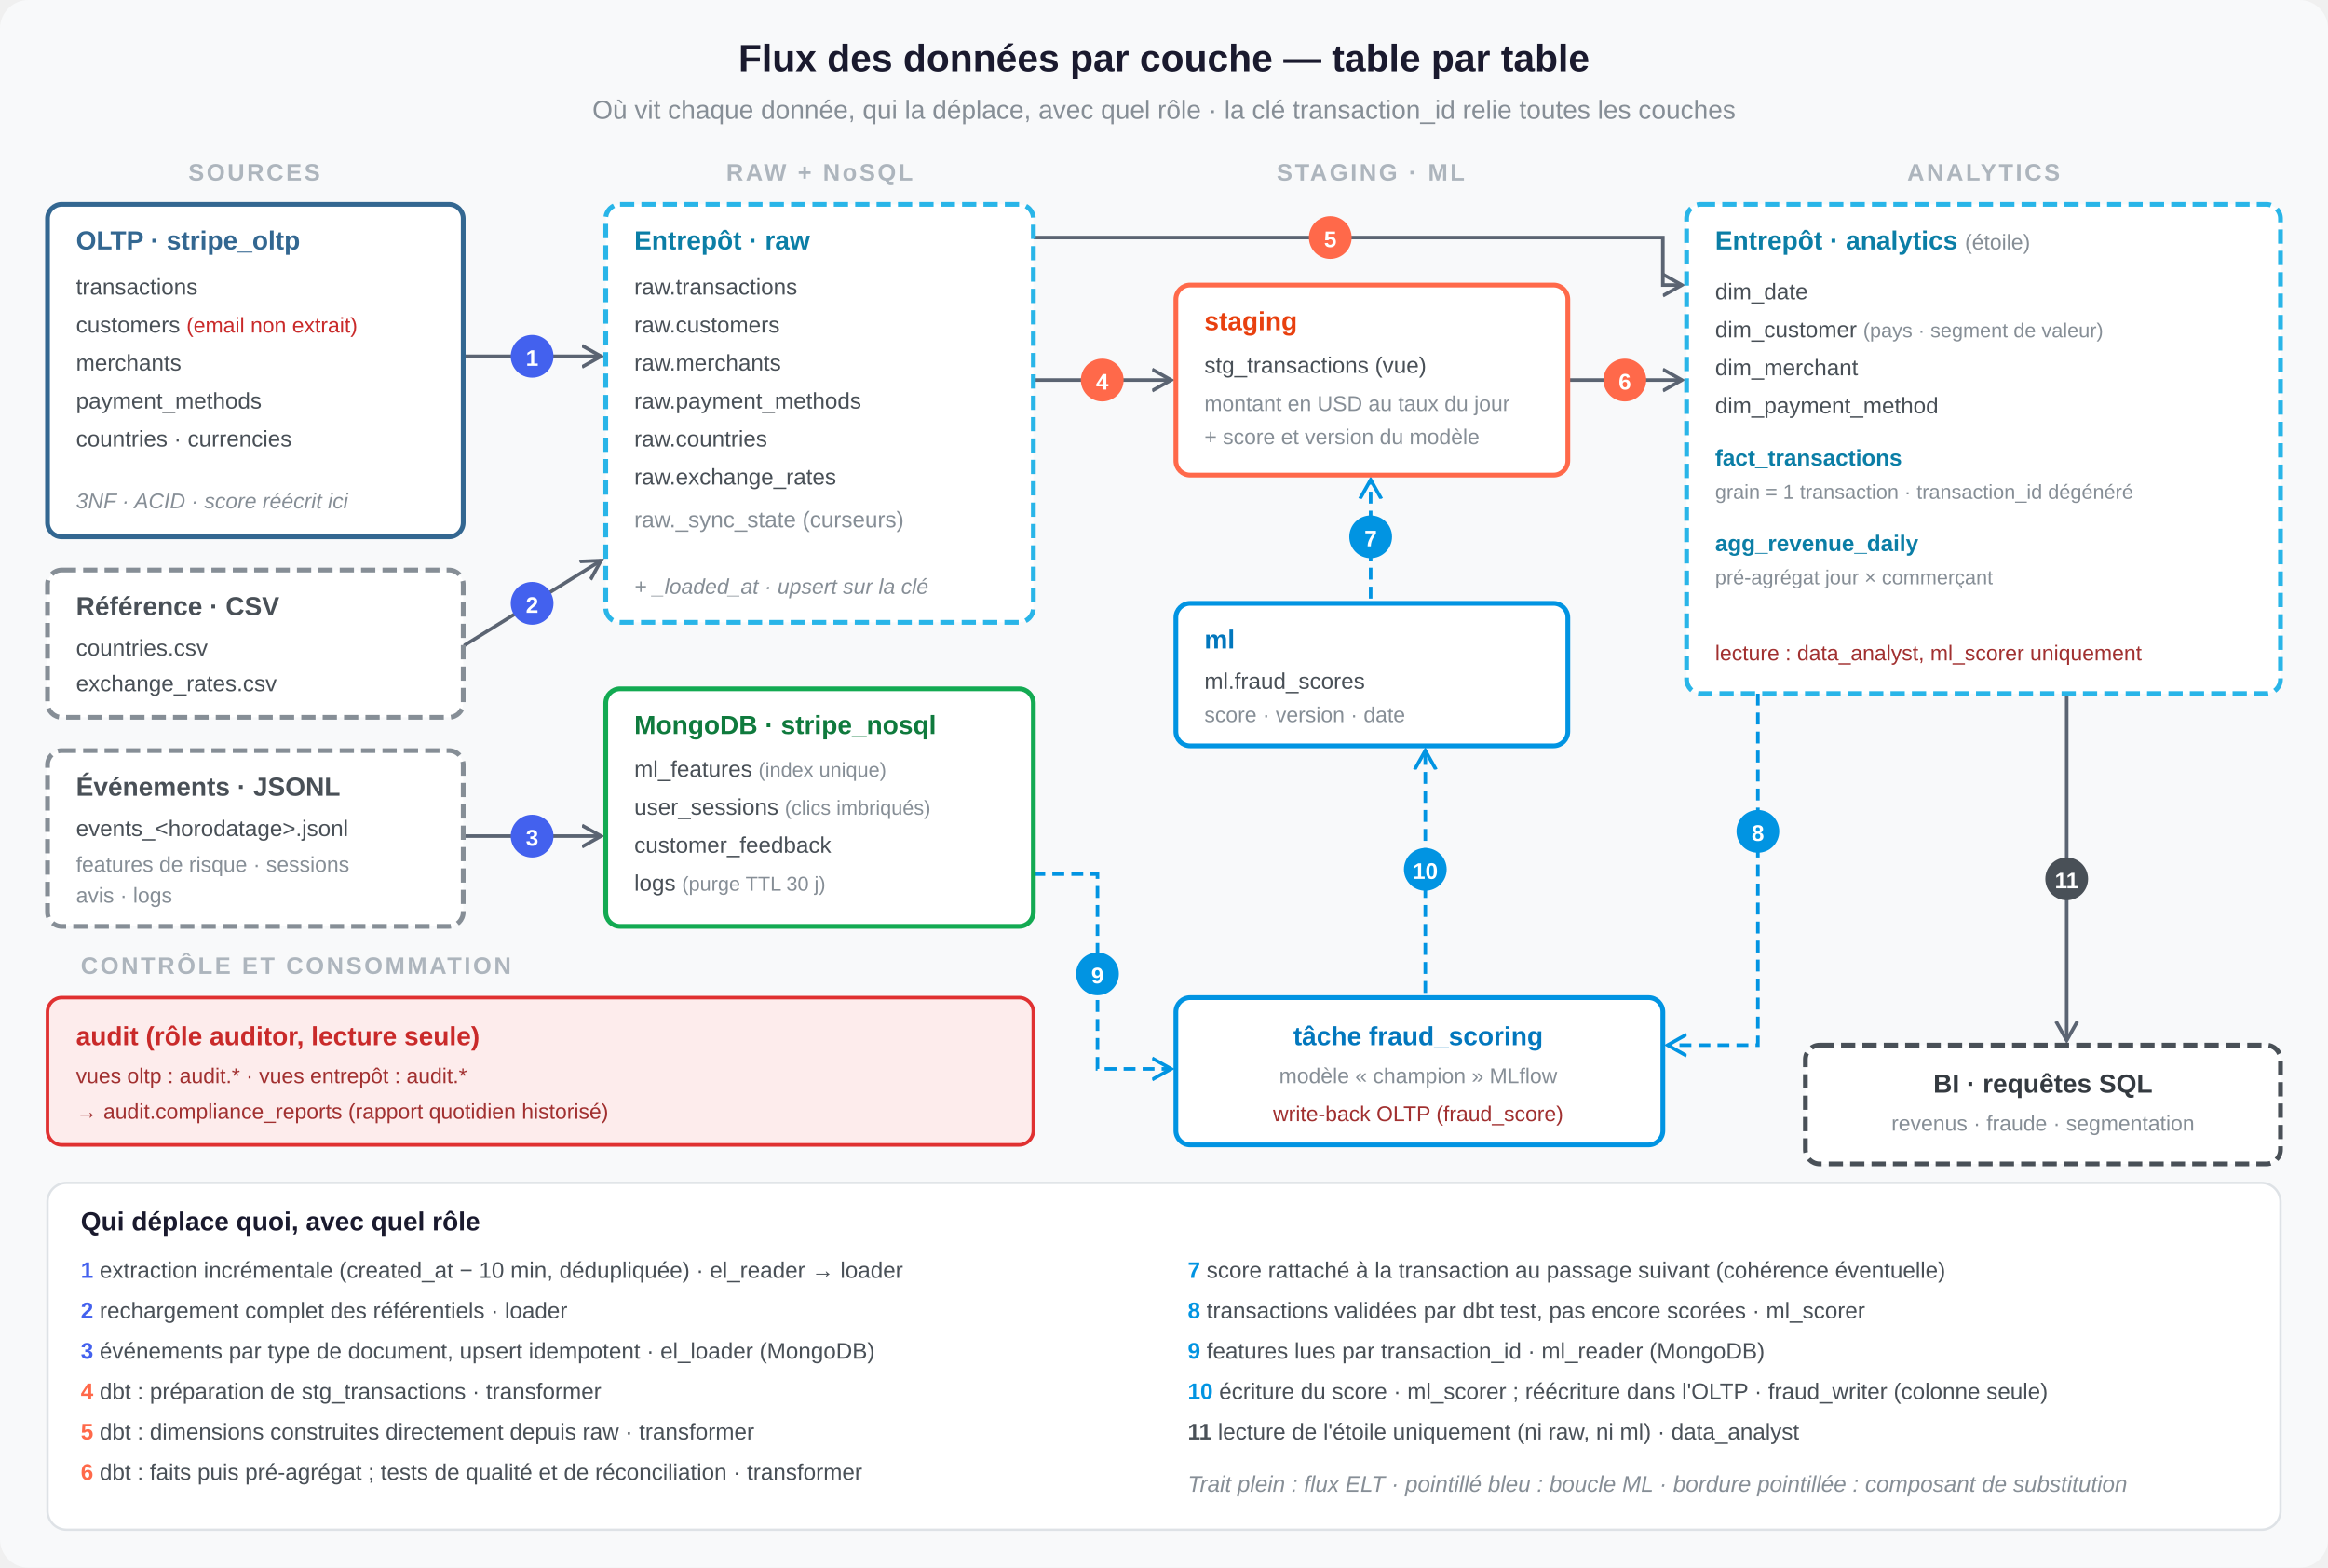
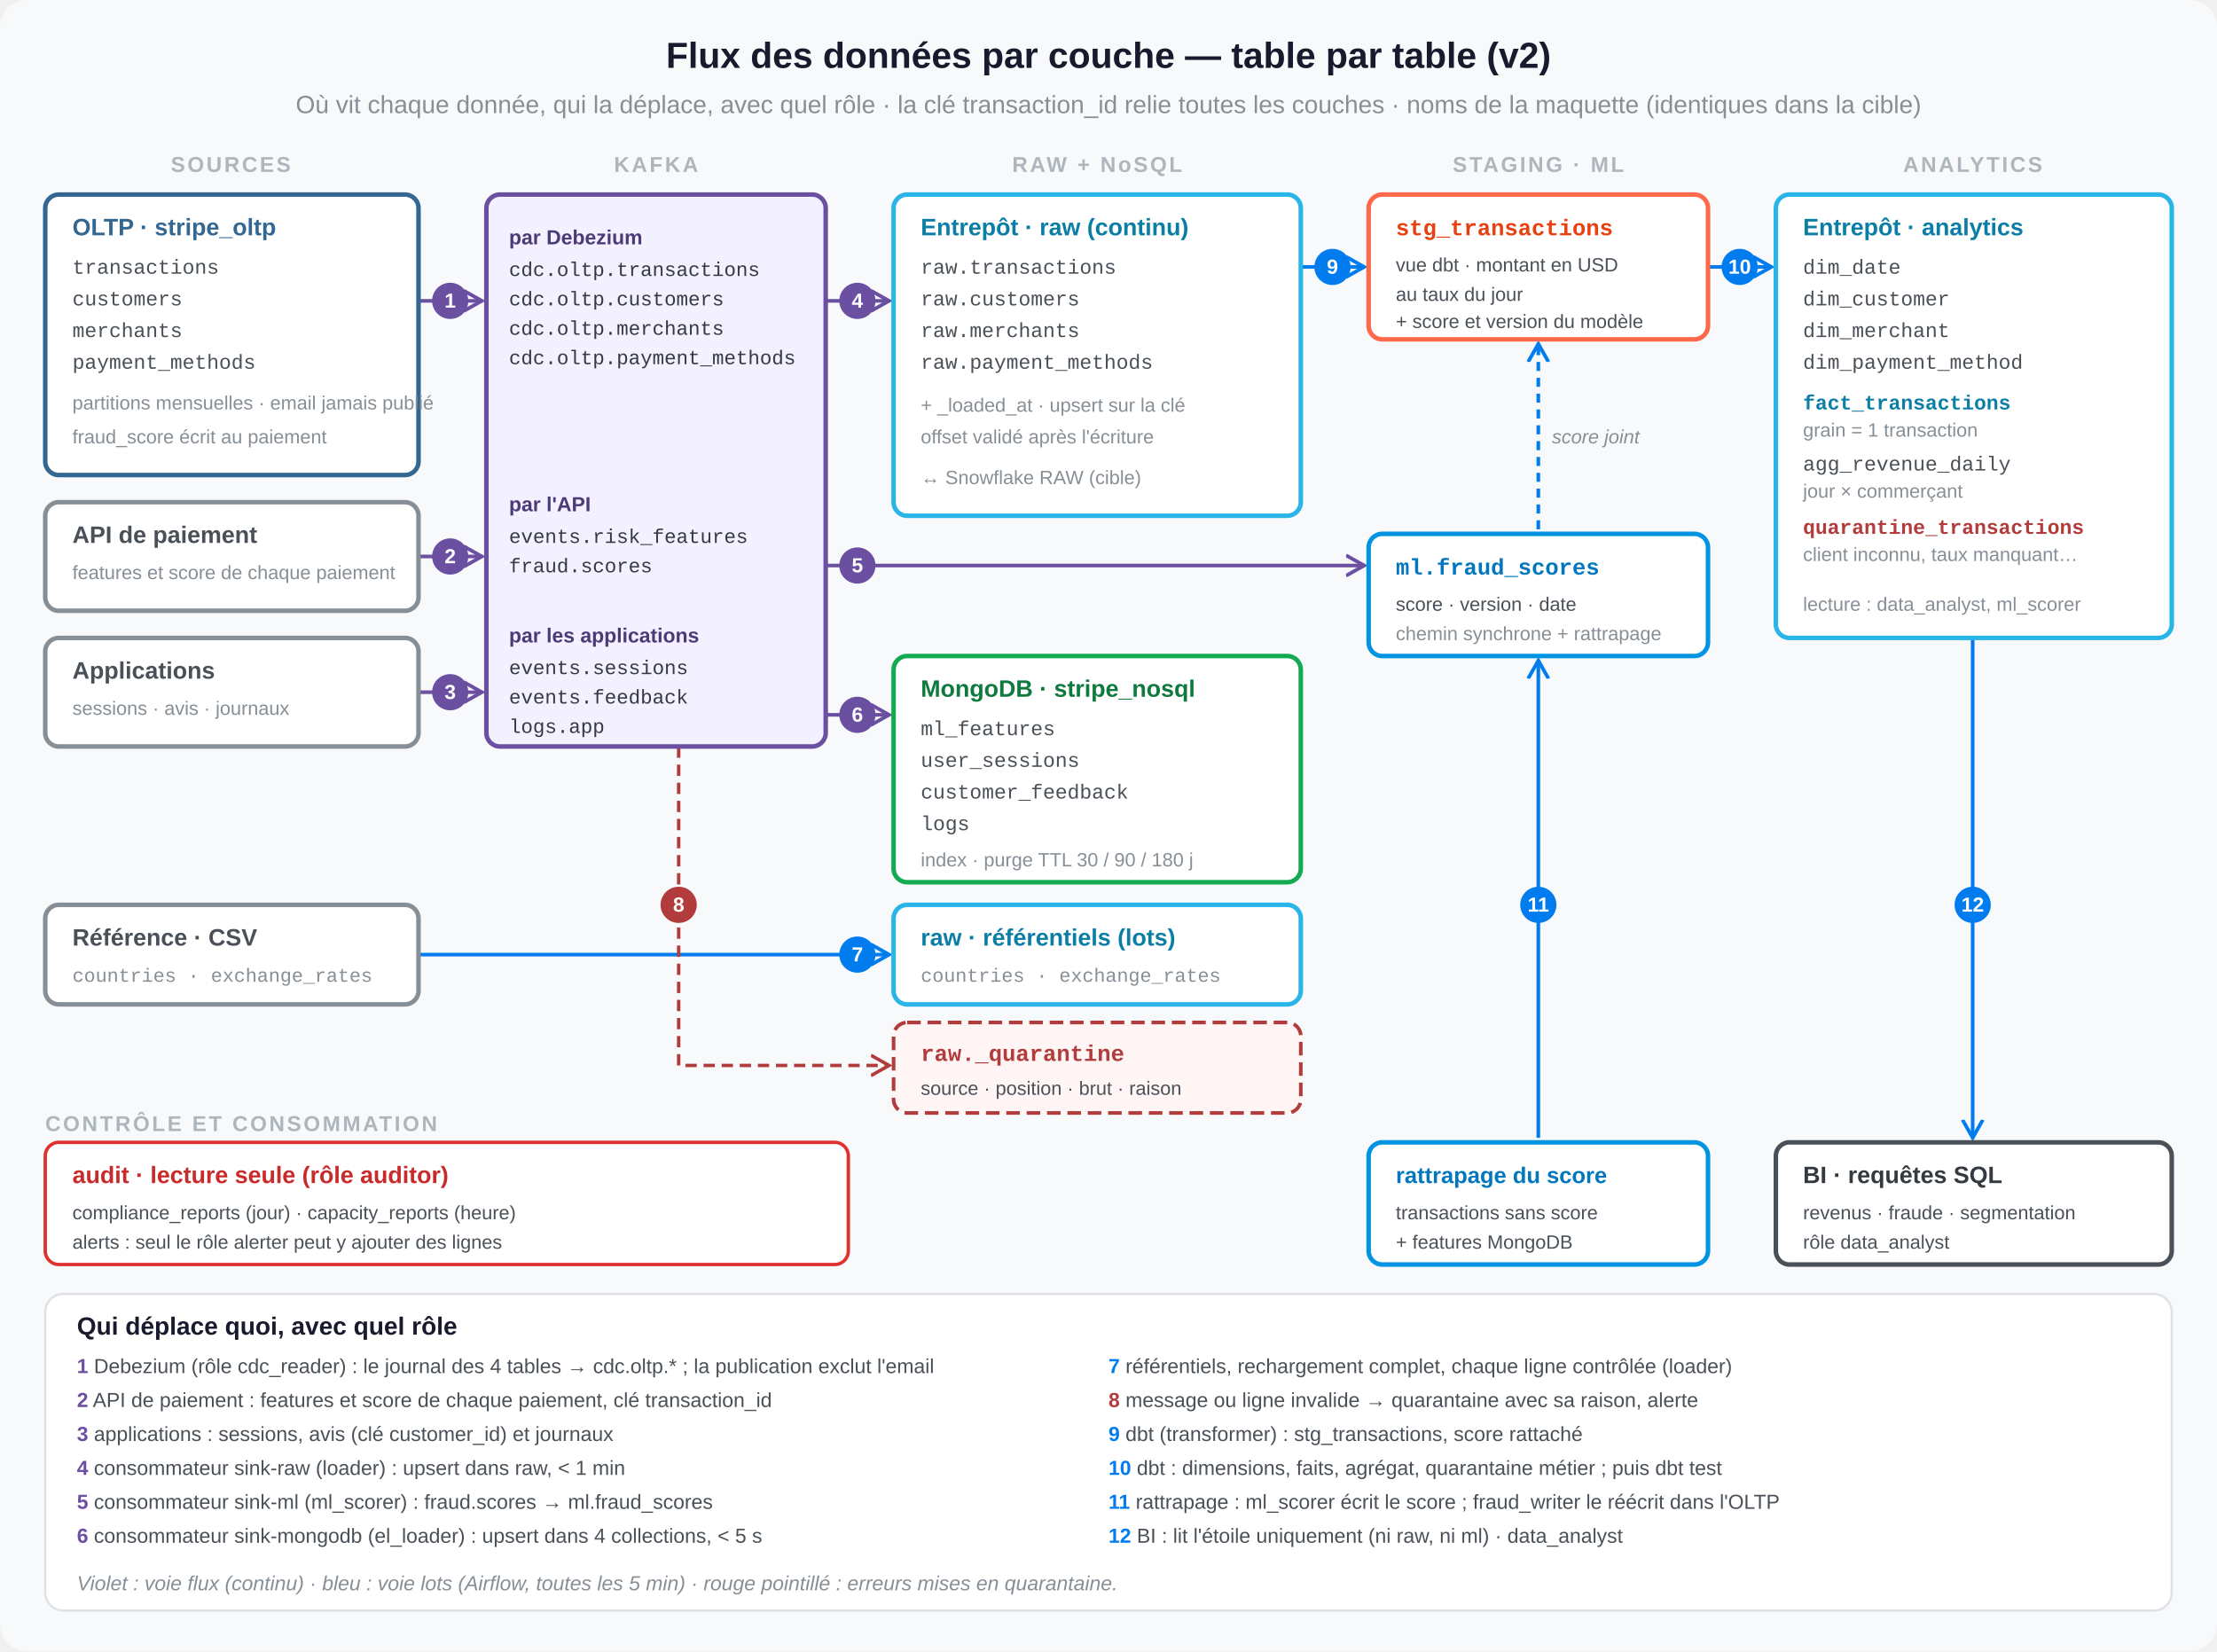
- <svg xmlns="http://www.w3.org/2000/svg" viewBox="0 0 980 660" role="img" font-family="'Segoe UI', Arial, sans-serif" font-size="12" style="background:#f8f9fa">
+ <svg xmlns="http://www.w3.org/2000/svg" viewBox="0 0 980 730" role="img" font-family="'Segoe UI', Arial, sans-serif" font-size="12" style="background:#f8f9fa">
  <defs>
    <marker id="arr" markerWidth="11" markerHeight="11" refX="8" refY="5.5" orient="auto" markerUnits="userSpaceOnUse">
      <path d="M0,1 L8,5.5 L0,10" stroke="#5b6472" stroke-width="1.5" fill="none" />
    </marker>
-     <marker id="arrM" markerWidth="11" markerHeight="11" refX="8" refY="5.5" orient="auto" markerUnits="userSpaceOnUse">
-       <path d="M0,1 L8,5.5 L0,10" stroke="#0194e2" stroke-width="1.5" fill="none" />
+     <marker id="arrF" markerWidth="11" markerHeight="11" refX="8" refY="5.5" orient="auto" markerUnits="userSpaceOnUse">
+       <path d="M0,1 L8,5.5 L0,10" stroke="#6b4fa0" stroke-width="1.6" fill="none" />
+     </marker>
+     <marker id="arrB" markerWidth="11" markerHeight="11" refX="8" refY="5.5" orient="auto" markerUnits="userSpaceOnUse">
+       <path d="M0,1 L8,5.5 L0,10" stroke="#017cee" stroke-width="1.6" fill="none" />
+     </marker>
+     <marker id="arrR" markerWidth="11" markerHeight="11" refX="8" refY="5.5" orient="auto" markerUnits="userSpaceOnUse">
+       <path d="M0,1 L8,5.5 L0,10" stroke="#b23b3b" stroke-width="1.5" fill="none" />
    </marker>
  </defs>
-   <rect width="980" height="660" fill="#f8f9fa" rx="12" />
-   <text x="490" y="30" text-anchor="middle" font-size="16" font-weight="700" fill="#1a1a2e">Flux des données par couche — table par table</text>
-   <text x="490" y="50" text-anchor="middle" font-size="11" fill="#868e96">Où vit chaque donnée, qui la déplace, avec quel rôle · la clé transaction_id relie toutes les couches</text>
-   <g font-size="10" font-weight="700" fill="#adb5bd" letter-spacing="1" text-anchor="middle">
-     <text x="107" y="76">SOURCES</text>
-     <text x="345" y="76">RAW + NoSQL</text>
-     <text x="577" y="76">STAGING · ML</text>
-     <text x="835" y="76">ANALYTICS</text>
-   </g>
-   <g fill="none" stroke="#5b6472" stroke-width="1.5">
-     <path d="M 195,150 H 253" marker-end="url(#arr)" />
-     <path d="M 195,272 L 253,236" marker-end="url(#arr)" />
-     <path d="M 195,352 L 253,352" marker-end="url(#arr)" />
-     <path d="M 435,160 H 493" marker-end="url(#arr)" />
-     <path d="M 435,100 H 700 V 120 H 708" marker-end="url(#arr)" />
-     <path d="M 660,160 H 708" marker-end="url(#arr)" />
-     <path d="M 870,292 V 438" marker-end="url(#arr)" />
-   </g>
-   <g fill="none" stroke="#0194e2" stroke-width="1.5" stroke-dasharray="5,3">
-     <path d="M 577,252 V 202" marker-end="url(#arrM)" />
-     <path d="M 740,292 V 440 H 702" marker-end="url(#arrM)" />
-     <path d="M 435,368 H 462 V 450 H 493" marker-end="url(#arrM)" />
-     <path d="M 600,418 V 316" marker-end="url(#arrM)" />
-   </g>
-   <g font-size="9.5" font-weight="700" text-anchor="middle" fill="#fff">
-     <circle cx="224" cy="150" r="9" fill="#4361ee" />
-     <text x="224" y="154">1</text>
-     <circle cx="224" cy="254" r="9" fill="#4361ee" />
-     <text x="224" y="258">2</text>
-     <circle cx="224" cy="352" r="9" fill="#4361ee" />
-     <text x="224" y="356">3</text>
-     <circle cx="464" cy="160" r="9" fill="#ff694a" />
-     <text x="464" y="164">4</text>
-     <circle cx="560" cy="100" r="9" fill="#ff694a" />
-     <text x="560" y="104">5</text>
-     <circle cx="684" cy="160" r="9" fill="#ff694a" />
-     <text x="684" y="164">6</text>
-     <circle cx="577" cy="226" r="9" fill="#0194e2" />
-     <text x="577" y="230">7</text>
-     <circle cx="740" cy="350" r="9" fill="#0194e2" />
-     <text x="740" y="354">8</text>
-     <circle cx="462" cy="410" r="9" fill="#0194e2" />
-     <text x="462" y="414">9</text>
-     <circle cx="600" cy="366" r="9" fill="#0194e2" />
-     <text x="600" y="370">10</text>
-     <circle cx="870" cy="370" r="9" fill="#495057" />
-     <text x="870" y="374">11</text>
-   </g>
-   <rect x="20" y="86" width="175" height="140" rx="6" fill="#fff" stroke="#336791" stroke-width="2" />
-   <text x="32" y="105" font-size="11" font-weight="700" fill="#336791">OLTP · stripe_oltp</text>
-   <g font-size="9.5" fill="#495057">
-     <text x="32" y="124">transactions</text>
-     <text x="32" y="140">customers <tspan fill="#c92a2a" font-size="9">(email non extrait)</tspan>
-     </text>
-     <text x="32" y="156">merchants</text>
-     <text x="32" y="172">payment_methods</text>
-     <text x="32" y="188">countries · currencies</text>
-   </g>
-   <text x="32" y="214" font-size="9" fill="#868e96" font-style="italic">3NF · ACID · score réécrit ici</text>
-   <rect x="20" y="240" width="175" height="62" rx="6" fill="#fff" stroke="#868e96" stroke-width="2" stroke-dasharray="6,3" />
-   <text x="32" y="259" font-size="11" font-weight="700" fill="#495057">Référence · CSV</text>
-   <text x="32" y="276" font-size="9.5" fill="#495057">countries.csv</text>
-   <text x="32" y="291" font-size="9.5" fill="#495057">exchange_rates.csv</text>
-   <rect x="20" y="316" width="175" height="74" rx="6" fill="#fff" stroke="#868e96" stroke-width="2" stroke-dasharray="6,3" />
-   <text x="32" y="335" font-size="11" font-weight="700" fill="#495057">Événements · JSONL</text>
-   <text x="32" y="352" font-size="9.5" fill="#495057">events_&lt;horodatage&gt;.jsonl</text>
-   <text x="32" y="367" font-size="9" fill="#868e96">features de risque · sessions</text>
-   <text x="32" y="380" font-size="9" fill="#868e96">avis · logs</text>
-   <rect x="255" y="86" width="180" height="176" rx="6" fill="#fff" stroke="#29b5e8" stroke-width="2" stroke-dasharray="6,3" />
-   <text x="267" y="105" font-size="11" font-weight="700" fill="#0b7ea6">Entrepôt · raw</text>
-   <g font-size="9.5" fill="#495057">
-     <text x="267" y="124">raw.transactions</text>
-     <text x="267" y="140">raw.customers</text>
-     <text x="267" y="156">raw.merchants</text>
-     <text x="267" y="172">raw.payment_methods</text>
-     <text x="267" y="188">raw.countries</text>
-     <text x="267" y="204">raw.exchange_rates</text>
-     <text x="267" y="222" fill="#868e96">raw._sync_state (curseurs)</text>
-   </g>
-   <text x="267" y="250" font-size="9" fill="#868e96" font-style="italic">+ _loaded_at · upsert sur la clé</text>
-   <rect x="255" y="290" width="180" height="100" rx="6" fill="#fff" stroke="#13aa52" stroke-width="2" />
-   <text x="267" y="309" font-size="11" font-weight="700" fill="#0f7a3d">MongoDB · stripe_nosql</text>
-   <g font-size="9.5" fill="#495057">
-     <text x="267" y="327">ml_features <tspan fill="#868e96" font-size="8.5">(index unique)</tspan>
-     </text>
-     <text x="267" y="343">user_sessions <tspan fill="#868e96" font-size="8.5">(clics imbriqués)</tspan>
-     </text>
-     <text x="267" y="359">customer_feedback</text>
-     <text x="267" y="375">logs <tspan fill="#868e96" font-size="8.5">(purge TTL 30 j)</tspan>
-     </text>
-   </g>
-   <rect x="495" y="120" width="165" height="80" rx="6" fill="#fff" stroke="#ff694a" stroke-width="2" />
-   <text x="507" y="139" font-size="11" font-weight="700" fill="#e8400f">staging</text>
-   <text x="507" y="157" font-size="9.5" fill="#495057">stg_transactions (vue)</text>
-   <text x="507" y="173" font-size="9" fill="#868e96">montant en USD au taux du jour</text>
-   <text x="507" y="187" font-size="9" fill="#868e96">+ score et version du modèle</text>
-   <rect x="495" y="254" width="165" height="60" rx="6" fill="#fff" stroke="#0194e2" stroke-width="2" />
-   <text x="507" y="273" font-size="11" font-weight="700" fill="#0277bd">ml</text>
-   <text x="507" y="290" font-size="9.5" fill="#495057">ml.fraud_scores</text>
-   <text x="507" y="304" font-size="9" fill="#868e96">score · version · date</text>
-   <rect x="710" y="86" width="250" height="206" rx="6" fill="#fff" stroke="#29b5e8" stroke-width="2" stroke-dasharray="6,3" />
-   <text x="722" y="105" font-size="11" font-weight="700" fill="#0b7ea6">Entrepôt · analytics <tspan font-weight="400" font-size="9" fill="#868e96">(étoile)</tspan>
-   </text>
-   <g font-size="9.5" fill="#495057">
-     <text x="722" y="126">dim_date</text>
-     <text x="722" y="142">dim_customer <tspan fill="#868e96" font-size="8.5">(pays · segment de valeur)</tspan>
-     </text>
-     <text x="722" y="158">dim_merchant</text>
-     <text x="722" y="174">dim_payment_method</text>
-     <text x="722" y="196" font-weight="700" fill="#0b7ea6">fact_transactions</text>
-     <text x="722" y="210" font-size="8.5" fill="#868e96">grain = 1 transaction · transaction_id dégénéré</text>
-     <text x="722" y="232" font-weight="700" fill="#0b7ea6">agg_revenue_daily</text>
-     <text x="722" y="246" font-size="8.5" fill="#868e96">pré-agrégat jour × commerçant</text>
-   </g>
-   <text x="722" y="278" font-size="9" fill="#a13030">lecture : data_analyst, ml_scorer uniquement</text>
-   <text x="34" y="410" font-size="10" font-weight="700" fill="#adb5bd" letter-spacing="1">CONTRÔLE ET CONSOMMATION</text>
-   <rect x="495" y="420" width="205" height="62" rx="6" fill="#fff" stroke="#0194e2" stroke-width="2" />
-   <text x="597" y="440" text-anchor="middle" font-size="11" font-weight="700" fill="#0277bd">tâche fraud_scoring</text>
-   <text x="597" y="456" text-anchor="middle" font-size="9" fill="#868e96">modèle « champion » MLflow</text>
-   <text x="597" y="472" text-anchor="middle" font-size="9" fill="#a13030">write-back OLTP (fraud_score)</text>
-   <rect x="760" y="440" width="200" height="50" rx="6" fill="#fff" stroke="#495057" stroke-width="2" stroke-dasharray="6,3" />
-   <text x="860" y="460" text-anchor="middle" font-size="11" font-weight="700" fill="#343a40">BI · requêtes SQL</text>
-   <text x="860" y="476" text-anchor="middle" font-size="9" fill="#868e96">revenus · fraude · segmentation</text>
-   <rect x="20" y="420" width="415" height="62" rx="6" fill="#fdecec" stroke="#e03131" stroke-width="1.5" />
-   <text x="32" y="440" font-size="11" font-weight="700" fill="#c92a2a">audit (rôle auditor, lecture seule)</text>
-   <text x="32" y="456" font-size="9" fill="#a13030">vues oltp : audit.* · vues entrepôt : audit.*</text>
-   <text x="32" y="471" font-size="9" fill="#a13030">→ audit.compliance_reports (rapport quotidien historisé)</text>
-   <rect x="20" y="498" width="940" height="146" rx="8" fill="#fff" stroke="#dee2e6" />
-   <text x="34" y="518" font-size="11" font-weight="700" fill="#1a1a2e">Qui déplace quoi, avec quel rôle</text>
-   <g font-size="9.5" fill="#495057">
-     <text x="34" y="538">
-       <tspan font-weight="700" fill="#4361ee">1</tspan>  extraction incrémentale (created_at − 10 min, dédupliquée) · el_reader → loader</text>
-     <text x="34" y="555">
-       <tspan font-weight="700" fill="#4361ee">2</tspan>  rechargement complet des référentiels · loader</text>
-     <text x="34" y="572">
-       <tspan font-weight="700" fill="#4361ee">3</tspan>  événements par type de document, upsert idempotent · el_loader (MongoDB)</text>
-     <text x="34" y="589">
-       <tspan font-weight="700" fill="#ff694a">4</tspan>  dbt : préparation de stg_transactions · transformer</text>
-     <text x="34" y="606">
-       <tspan font-weight="700" fill="#ff694a">5</tspan>  dbt : dimensions construites directement depuis raw · transformer</text>
-     <text x="34" y="623">
-       <tspan font-weight="700" fill="#ff694a">6</tspan>  dbt : faits puis pré-agrégat ; tests de qualité et de réconciliation · transformer</text>
-     <text x="500" y="538">
-       <tspan font-weight="700" fill="#0194e2">7</tspan>  score rattaché à la transaction au passage suivant (cohérence éventuelle)</text>
-     <text x="500" y="555">
-       <tspan font-weight="700" fill="#0194e2">8</tspan>  transactions validées par dbt test, pas encore scorées · ml_scorer</text>
-     <text x="500" y="572">
-       <tspan font-weight="700" fill="#0194e2">9</tspan>  features lues par transaction_id · ml_reader (MongoDB)</text>
-     <text x="500" y="589">
-       <tspan font-weight="700" fill="#0194e2">10</tspan>  écriture du score · ml_scorer ; réécriture dans l'OLTP · fraud_writer (colonne seule)</text>
-     <text x="500" y="606">
-       <tspan font-weight="700" fill="#495057">11</tspan>  lecture de l'étoile uniquement (ni raw, ni ml) · data_analyst</text>
-     <text x="500" y="628" fill="#868e96" font-style="italic">Trait plein : flux ELT · pointillé bleu : boucle ML · bordure pointillée : composant de substitution</text>
-   </g>
+   <rect width="980" height="730" fill="#f8f9fa" rx="12" />
+   <text x="490" y="30" text-anchor="middle" font-size="16" font-weight="700" fill="#1a1a2e">Flux des données par couche — table par table (v2)</text>
+   <text x="490" y="50" text-anchor="middle" font-size="11" fill="#868e96">Où vit chaque donnée, qui la déplace, avec quel rôle · la clé transaction_id relie toutes les couches · noms de la maquette (identiques dans la cible)</text>
+   <g font-size="9.5" font-weight="700" fill="#adb5bd" letter-spacing="1" text-anchor="middle">
+     <text x="102" y="76">SOURCES</text>
+     <text x="290" y="76">KAFKA</text>
+     <text x="485" y="76">RAW + NoSQL</text>
+     <text x="680" y="76">STAGING · ML</text>
+     <text x="872" y="76">ANALYTICS</text>
+   </g>
+   <g fill="none" stroke="#6b4fa0" stroke-width="1.6">
+     <path d="M 185,133 H 213" marker-end="url(#arrF)" />
+     <path d="M 185,246 H 213" marker-end="url(#arrF)" />
+     <path d="M 185,306 H 213" marker-end="url(#arrF)" />
+     <path d="M 365,133 H 393" marker-end="url(#arrF)" />
+     <path d="M 365,250 H 603" marker-end="url(#arrF)" />
+     <path d="M 365,316 H 393" marker-end="url(#arrF)" />
+   </g>
+   <g fill="none" stroke="#017cee" stroke-width="1.6">
+     <path d="M 185,422 H 393" marker-end="url(#arrB)" />
+     <path d="M 575,118 H 603" marker-end="url(#arrB)" />
+     <path d="M 755,118 H 783" marker-end="url(#arrB)" />
+     <path d="M 680,234 V 152" stroke-dasharray="4,3" marker-end="url(#arrB)" />
+     <path d="M 872,282 V 503" marker-end="url(#arrB)" />
+     <path d="M 680,503 V 292" marker-end="url(#arrB)" />
+   </g>
+   <path d="M 300,330 V 471 H 393" fill="none" stroke="#b23b3b" stroke-width="1.5" stroke-dasharray="5,3" marker-end="url(#arrR)" />
+   <g font-size="9" font-weight="700" text-anchor="middle">
+     <g fill="#6b4fa0">
+       <circle cx="199" cy="133" r="8" />
+       <circle cx="199" cy="246" r="8" />
+       <circle cx="199" cy="306" r="8" />
+       <circle cx="379" cy="133" r="8" />
+       <circle cx="379" cy="250" r="8" />
+       <circle cx="379" cy="316" r="8" />
+     </g>
+     <g fill="#017cee">
+       <circle cx="379" cy="422" r="8" />
+       <circle cx="589" cy="118" r="8" />
+       <circle cx="769" cy="118" r="8" />
+       <circle cx="680" cy="400" r="8" />
+       <circle cx="872" cy="400" r="8" />
+     </g>
+     <circle cx="300" cy="400" r="8" fill="#b23b3b" />
+     <g fill="#fff">
+       <text x="199" y="136">1</text>
+       <text x="199" y="249">2</text>
+       <text x="199" y="309">3</text>
+       <text x="379" y="136">4</text>
+       <text x="379" y="253">5</text>
+       <text x="379" y="319">6</text>
+       <text x="379" y="425">7</text>
+       <text x="300" y="403">8</text>
+       <text x="589" y="121">9</text>
+       <text x="769" y="121">10</text>
+       <text x="680" y="403">11</text>
+       <text x="872" y="403">12</text>
+     </g>
+   </g>
+   <rect x="20" y="86" width="165" height="124" rx="6" fill="#fff" stroke="#336791" stroke-width="2" />
+   <text x="32" y="104" font-size="10.5" font-weight="700" fill="#336791">OLTP · stripe_oltp</text>
+   <g font-size="9" fill="#495057" font-family="Consolas, 'Courier New', monospace">
+     <text x="32" y="121">transactions</text>
+     <text x="32" y="135">customers</text>
+     <text x="32" y="149">merchants</text>
+     <text x="32" y="163">payment_methods</text>
+   </g>
+   <text x="32" y="181" font-size="8.5" fill="#868e96">partitions mensuelles · email jamais publié</text>
+   <text x="32" y="196" font-size="8.5" fill="#868e96">fraud_score écrit au paiement</text>
+   <rect x="20" y="222" width="165" height="48" rx="6" fill="#fff" stroke="#868e96" stroke-width="2" />
+   <text x="32" y="240" font-size="10.5" font-weight="700" fill="#495057">API de paiement</text>
+   <text x="32" y="256" font-size="8.5" fill="#868e96">features et score de chaque paiement</text>
+   <rect x="20" y="282" width="165" height="48" rx="6" fill="#fff" stroke="#868e96" stroke-width="2" />
+   <text x="32" y="300" font-size="10.5" font-weight="700" fill="#495057">Applications</text>
+   <text x="32" y="316" font-size="8.5" fill="#868e96">sessions · avis · journaux</text>
+   <rect x="20" y="400" width="165" height="44" rx="6" fill="#fff" stroke="#868e96" stroke-width="2" />
+   <text x="32" y="418" font-size="10.5" font-weight="700" fill="#495057">Référence · CSV</text>
+   <text x="32" y="434" font-size="8.5" fill="#868e96" font-family="Consolas, 'Courier New', monospace">countries · exchange_rates</text>
+   <rect x="215" y="86" width="150" height="244" rx="6" fill="#f3f0ff" stroke="#6b4fa0" stroke-width="2" />
+   <g font-size="8.8" fill="#343a40" font-family="Consolas, 'Courier New', monospace">
+     <text x="225" y="108" font-family="'Segoe UI', Arial, sans-serif" font-size="9" fill="#4c3a78" font-weight="700">par Debezium</text>
+     <text x="225" y="122">cdc.oltp.transactions</text>
+     <text x="225" y="135">cdc.oltp.customers</text>
+     <text x="225" y="148">cdc.oltp.merchants</text>
+     <text x="225" y="161">cdc.oltp.payment_methods</text>
+     <text x="225" y="226" font-family="'Segoe UI', Arial, sans-serif" font-size="9" fill="#4c3a78" font-weight="700">par l'API</text>
+     <text x="225" y="240">events.risk_features</text>
+     <text x="225" y="253">fraud.scores</text>
+     <text x="225" y="284" font-family="'Segoe UI', Arial, sans-serif" font-size="9" fill="#4c3a78" font-weight="700">par les applications</text>
+     <text x="225" y="298">events.sessions</text>
+     <text x="225" y="311">events.feedback</text>
+     <text x="225" y="324">logs.app</text>
+   </g>
+   <rect x="395" y="86" width="180" height="142" rx="6" fill="#fff" stroke="#29b5e8" stroke-width="2" />
+   <text x="407" y="104" font-size="10.5" font-weight="700" fill="#0b7ea6">Entrepôt · raw (continu)</text>
+   <g font-size="9" fill="#495057" font-family="Consolas, 'Courier New', monospace">
+     <text x="407" y="121">raw.transactions</text>
+     <text x="407" y="135">raw.customers</text>
+     <text x="407" y="149">raw.merchants</text>
+     <text x="407" y="163">raw.payment_methods</text>
+   </g>
+   <text x="407" y="182" font-size="8.5" fill="#868e96">+ _loaded_at · upsert sur la clé</text>
+   <text x="407" y="196" font-size="8.5" fill="#868e96">offset validé après l'écriture</text>
+   <text x="407" y="214" font-size="8.5" fill="#868e96">↔ Snowflake RAW (cible)</text>
+   <rect x="395" y="290" width="180" height="100" rx="6" fill="#fff" stroke="#13aa52" stroke-width="2" />
+   <text x="407" y="308" font-size="10.5" font-weight="700" fill="#0f7a3d">MongoDB · stripe_nosql</text>
+   <g font-size="9" fill="#495057" font-family="Consolas, 'Courier New', monospace">
+     <text x="407" y="325">ml_features</text>
+     <text x="407" y="339">user_sessions</text>
+     <text x="407" y="353">customer_feedback</text>
+     <text x="407" y="367">logs</text>
+   </g>
+   <text x="407" y="383" font-size="8.5" fill="#868e96">index · purge TTL 30 / 90 / 180 j</text>
+   <rect x="395" y="400" width="180" height="44" rx="6" fill="#fff" stroke="#29b5e8" stroke-width="2" />
+   <text x="407" y="418" font-size="10.5" font-weight="700" fill="#0b7ea6">raw · référentiels (lots)</text>
+   <text x="407" y="434" font-size="8.5" fill="#868e96" font-family="Consolas, 'Courier New', monospace">countries · exchange_rates</text>
+   <rect x="395" y="452" width="180" height="40" rx="6" fill="#fff5f5" stroke="#b23b3b" stroke-width="1.6" stroke-dasharray="6,3" />
+   <text x="407" y="469" font-size="10" font-weight="700" fill="#b23b3b" font-family="Consolas, 'Courier New', monospace">raw._quarantine</text>
+   <text x="407" y="484" font-size="8.5" fill="#495057">source · position · brut · raison</text>
+   <rect x="605" y="86" width="150" height="64" rx="6" fill="#fff" stroke="#ff694a" stroke-width="2" />
+   <text x="617" y="104" font-size="10" font-weight="700" fill="#e8400f" font-family="Consolas, 'Courier New', monospace">stg_transactions</text>
+   <text x="617" y="120" font-size="8.5" fill="#495057">vue dbt · montant en USD</text>
+   <text x="617" y="133" font-size="8.5" fill="#495057">au taux du jour</text>
+   <text x="617" y="145" font-size="8.5" fill="#495057">+ score et version du modèle</text>
+   <text x="686" y="196" font-size="8.5" fill="#868e96" font-style="italic">score joint</text>
+   <rect x="605" y="236" width="150" height="54" rx="6" fill="#fff" stroke="#0194e2" stroke-width="2" />
+   <text x="617" y="254" font-size="10" font-weight="700" fill="#0277bd" font-family="Consolas, 'Courier New', monospace">ml.fraud_scores</text>
+   <text x="617" y="270" font-size="8.5" fill="#495057">score · version · date</text>
+   <text x="617" y="283" font-size="8.5" fill="#868e96">chemin synchrone + rattrapage</text>
+   <rect x="785" y="86" width="175" height="196" rx="6" fill="#fff" stroke="#29b5e8" stroke-width="2" />
+   <text x="797" y="104" font-size="10.5" font-weight="700" fill="#0b7ea6">Entrepôt · analytics</text>
+   <g font-size="9" fill="#495057" font-family="Consolas, 'Courier New', monospace">
+     <text x="797" y="121">dim_date</text>
+     <text x="797" y="135">dim_customer</text>
+     <text x="797" y="149">dim_merchant</text>
+     <text x="797" y="163">dim_payment_method</text>
+     <text x="797" y="181" font-weight="700" fill="#0b7ea6">fact_transactions</text>
+     <text x="797" y="208">agg_revenue_daily</text>
+     <text x="797" y="236" font-weight="700" fill="#b23b3b">quarantine_transactions</text>
+   </g>
+   <text x="797" y="193" font-size="8.5" fill="#868e96">grain = 1 transaction</text>
+   <text x="797" y="220" font-size="8.5" fill="#868e96">jour × commerçant</text>
+   <text x="797" y="248" font-size="8.5" fill="#868e96">client inconnu, taux manquant…</text>
+   <text x="797" y="270" font-size="8.5" fill="#868e96">lecture : data_analyst, ml_scorer</text>
+   <text x="20" y="500" font-size="9.5" font-weight="700" fill="#adb5bd" letter-spacing="1">CONTRÔLE ET CONSOMMATION</text>
+   <rect x="20" y="505" width="355" height="54" rx="6" fill="#fff" stroke="#e03131" stroke-width="1.5" />
+   <text x="32" y="523" font-size="10.5" font-weight="700" fill="#c92a2a">audit · lecture seule (rôle auditor)</text>
+   <text x="32" y="539" font-size="8.5" fill="#495057">compliance_reports (jour) · capacity_reports (heure)</text>
+   <text x="32" y="552" font-size="8.5" fill="#495057">alerts : seul le rôle alerter peut y ajouter des lignes</text>
+   <rect x="605" y="505" width="150" height="54" rx="6" fill="#fff" stroke="#0194e2" stroke-width="2" />
+   <text x="617" y="523" font-size="10" font-weight="700" fill="#0277bd">rattrapage du score</text>
+   <text x="617" y="539" font-size="8.5" fill="#495057">transactions sans score</text>
+   <text x="617" y="552" font-size="8.5" fill="#495057">+ features MongoDB</text>
+   <rect x="785" y="505" width="175" height="54" rx="6" fill="#fff" stroke="#495057" stroke-width="2" />
+   <text x="797" y="523" font-size="10.5" font-weight="700" fill="#343a40">BI · requêtes SQL</text>
+   <text x="797" y="539" font-size="8.5" fill="#495057">revenus · fraude · segmentation</text>
+   <text x="797" y="552" font-size="8.5" fill="#495057">rôle data_analyst</text>
+   <rect x="20" y="572" width="940" height="140" rx="8" fill="#fff" stroke="#dee2e6" />
+   <text x="34" y="590" font-size="11" font-weight="700" fill="#1a1a2e">Qui déplace quoi, avec quel rôle</text>
+   <g font-size="9" fill="#495057">
+     <text x="34" y="607">
+       <tspan font-weight="700" fill="#6b4fa0">1</tspan>  Debezium (rôle cdc_reader) : le journal des 4 tables → cdc.oltp.* ; la publication exclut l'email</text>
+     <text x="34" y="622">
+       <tspan font-weight="700" fill="#6b4fa0">2</tspan>  API de paiement : features et score de chaque paiement, clé transaction_id</text>
+     <text x="34" y="637">
+       <tspan font-weight="700" fill="#6b4fa0">3</tspan>  applications : sessions, avis (clé customer_id) et journaux</text>
+     <text x="34" y="652">
+       <tspan font-weight="700" fill="#6b4fa0">4</tspan>  consommateur sink-raw (loader) : upsert dans raw, &lt; 1 min</text>
+     <text x="34" y="667">
+       <tspan font-weight="700" fill="#6b4fa0">5</tspan>  consommateur sink-ml (ml_scorer) : fraud.scores → ml.fraud_scores</text>
+     <text x="34" y="682">
+       <tspan font-weight="700" fill="#6b4fa0">6</tspan>  consommateur sink-mongodb (el_loader) : upsert dans 4 collections, &lt; 5 s</text>
+     <text x="490" y="607">
+       <tspan font-weight="700" fill="#017cee">7</tspan>  référentiels, rechargement complet, chaque ligne contrôlée (loader)</text>
+     <text x="490" y="622">
+       <tspan font-weight="700" fill="#b23b3b">8</tspan>  message ou ligne invalide → quarantaine avec sa raison, alerte</text>
+     <text x="490" y="637">
+       <tspan font-weight="700" fill="#017cee">9</tspan>  dbt (transformer) : stg_transactions, score rattaché</text>
+     <text x="490" y="652">
+       <tspan font-weight="700" fill="#017cee">10</tspan> dbt : dimensions, faits, agrégat, quarantaine métier ; puis dbt test</text>
+     <text x="490" y="667">
+       <tspan font-weight="700" fill="#017cee">11</tspan> rattrapage : ml_scorer écrit le score ; fraud_writer le réécrit dans l'OLTP</text>
+     <text x="490" y="682">
+       <tspan font-weight="700" fill="#017cee">12</tspan> BI : lit l'étoile uniquement (ni raw, ni ml) · data_analyst</text>
+   </g>
+   <text x="34" y="703" font-size="9" fill="#868e96" font-style="italic">Violet : voie flux (continu) · bleu : voie lots (Airflow, toutes les 5 min) · rouge pointillé : erreurs mises en quarantaine.</text>
</svg>
